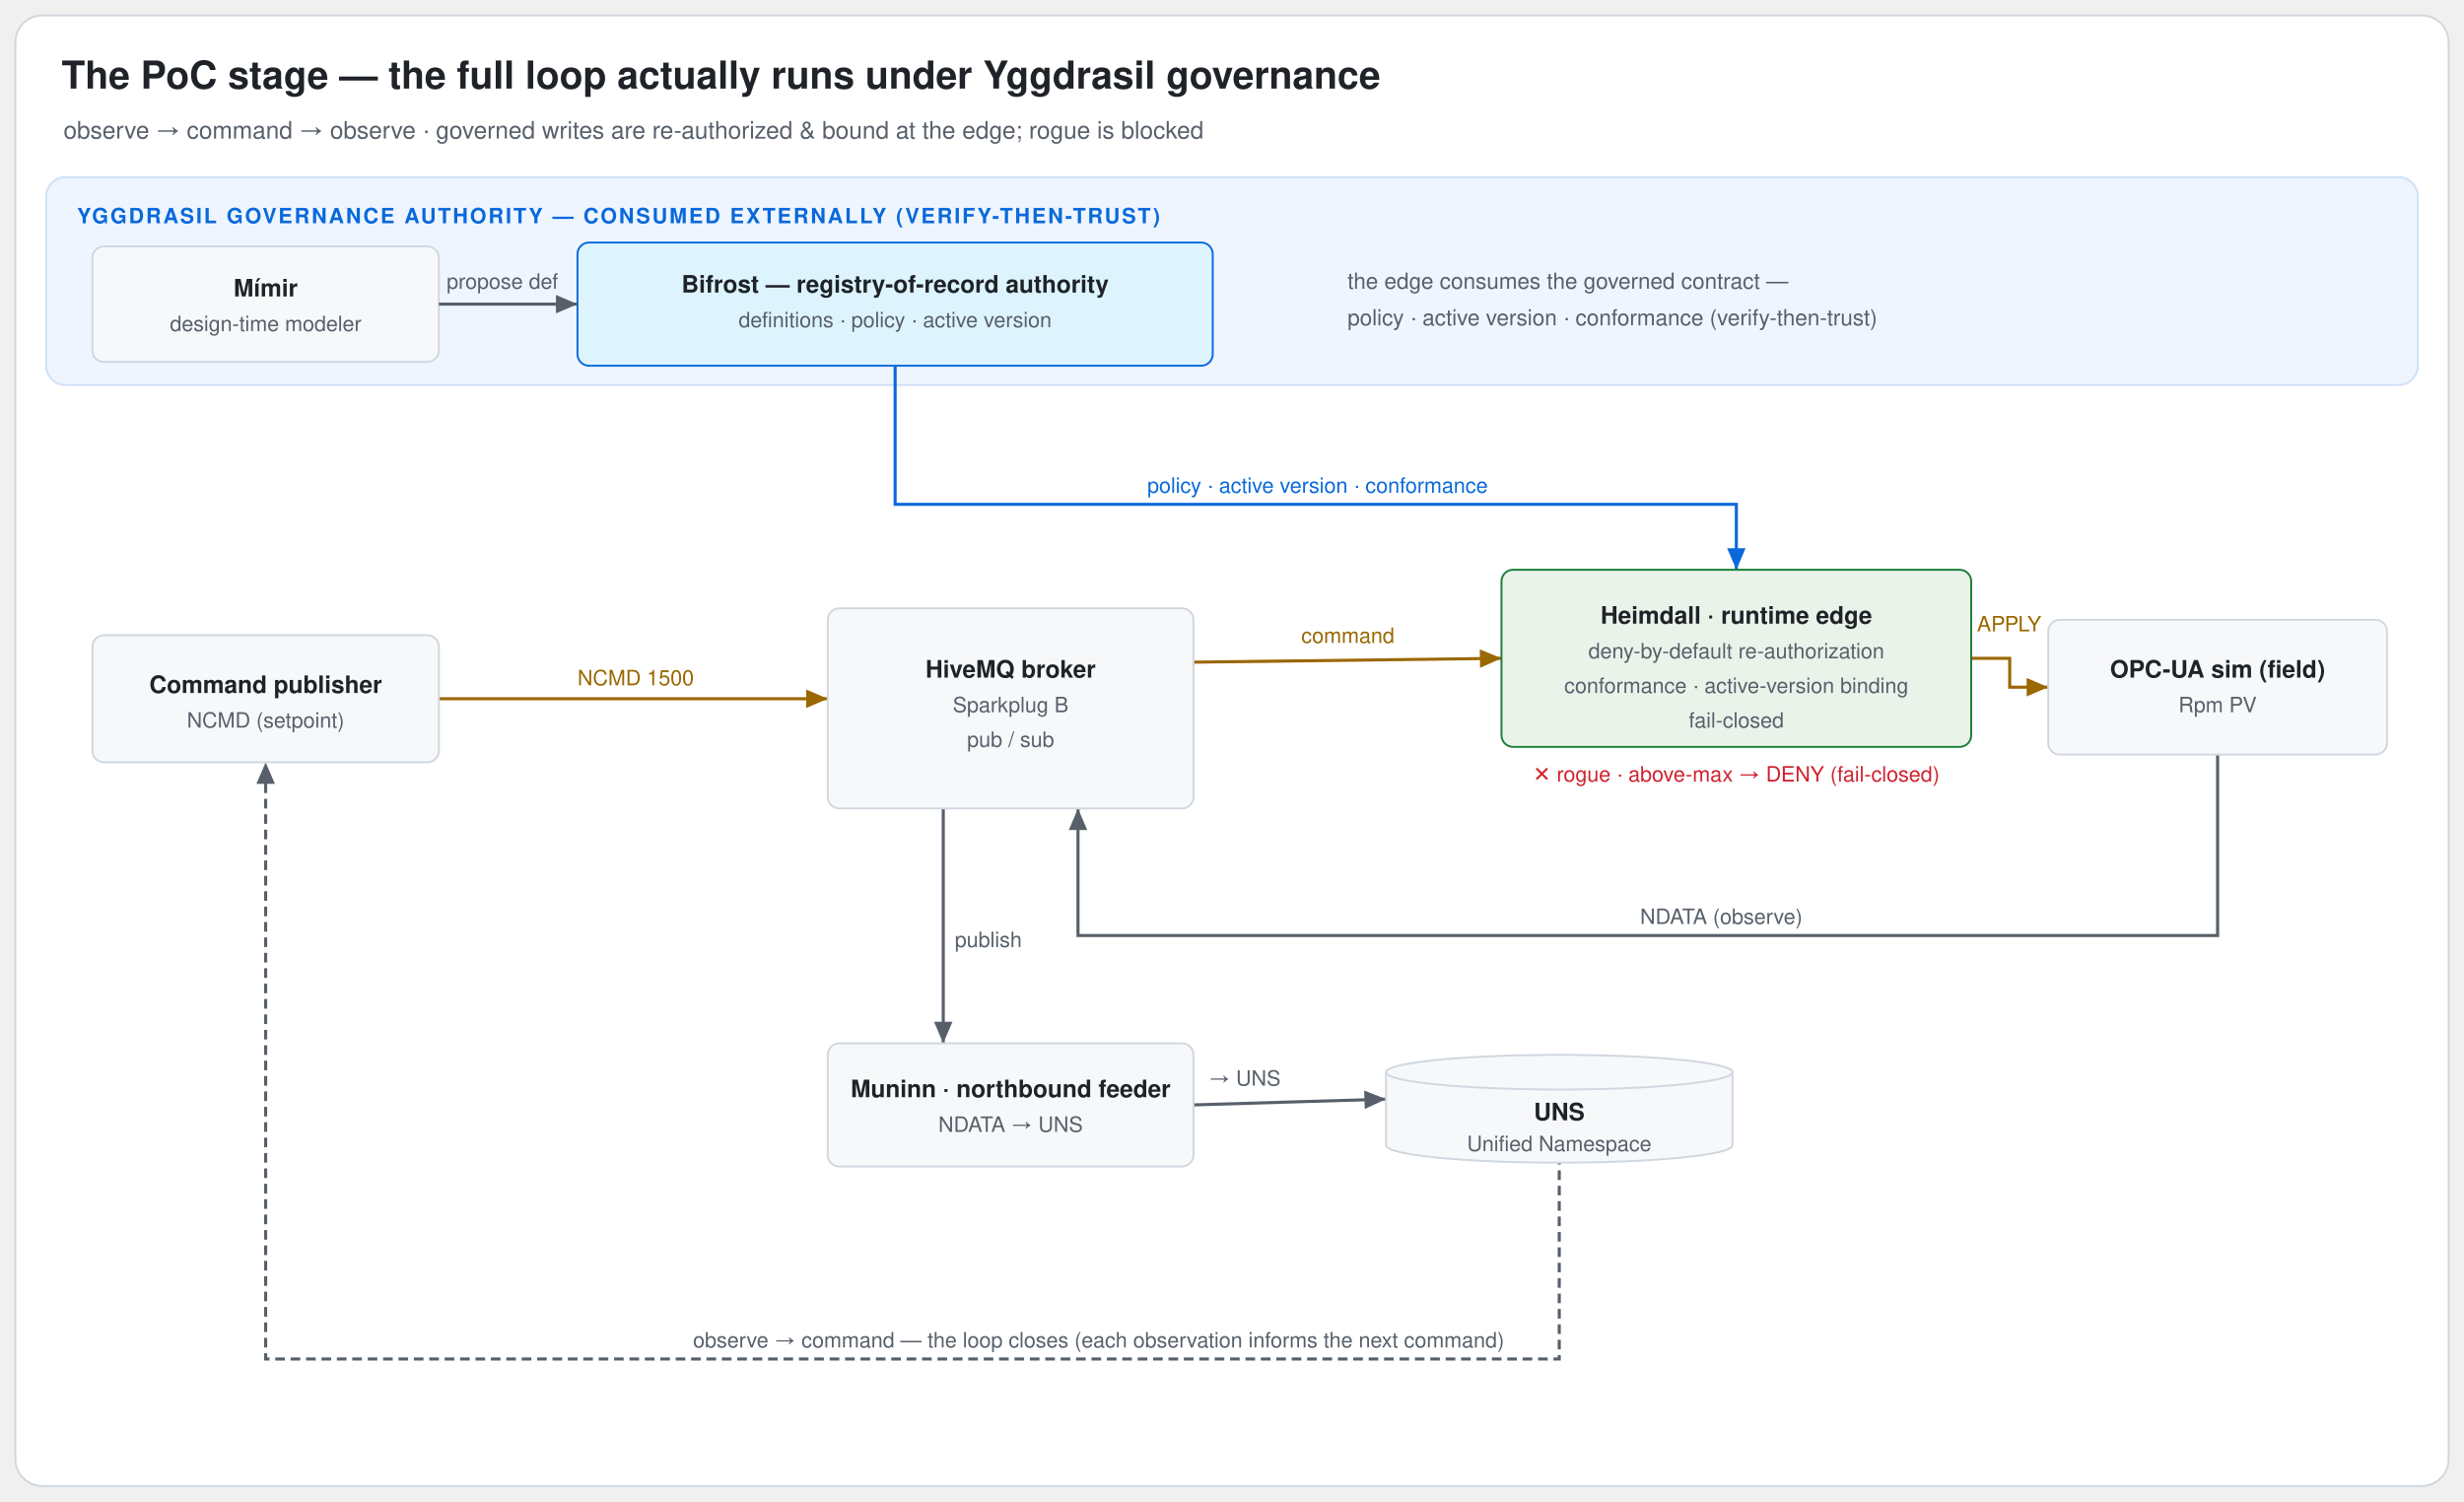
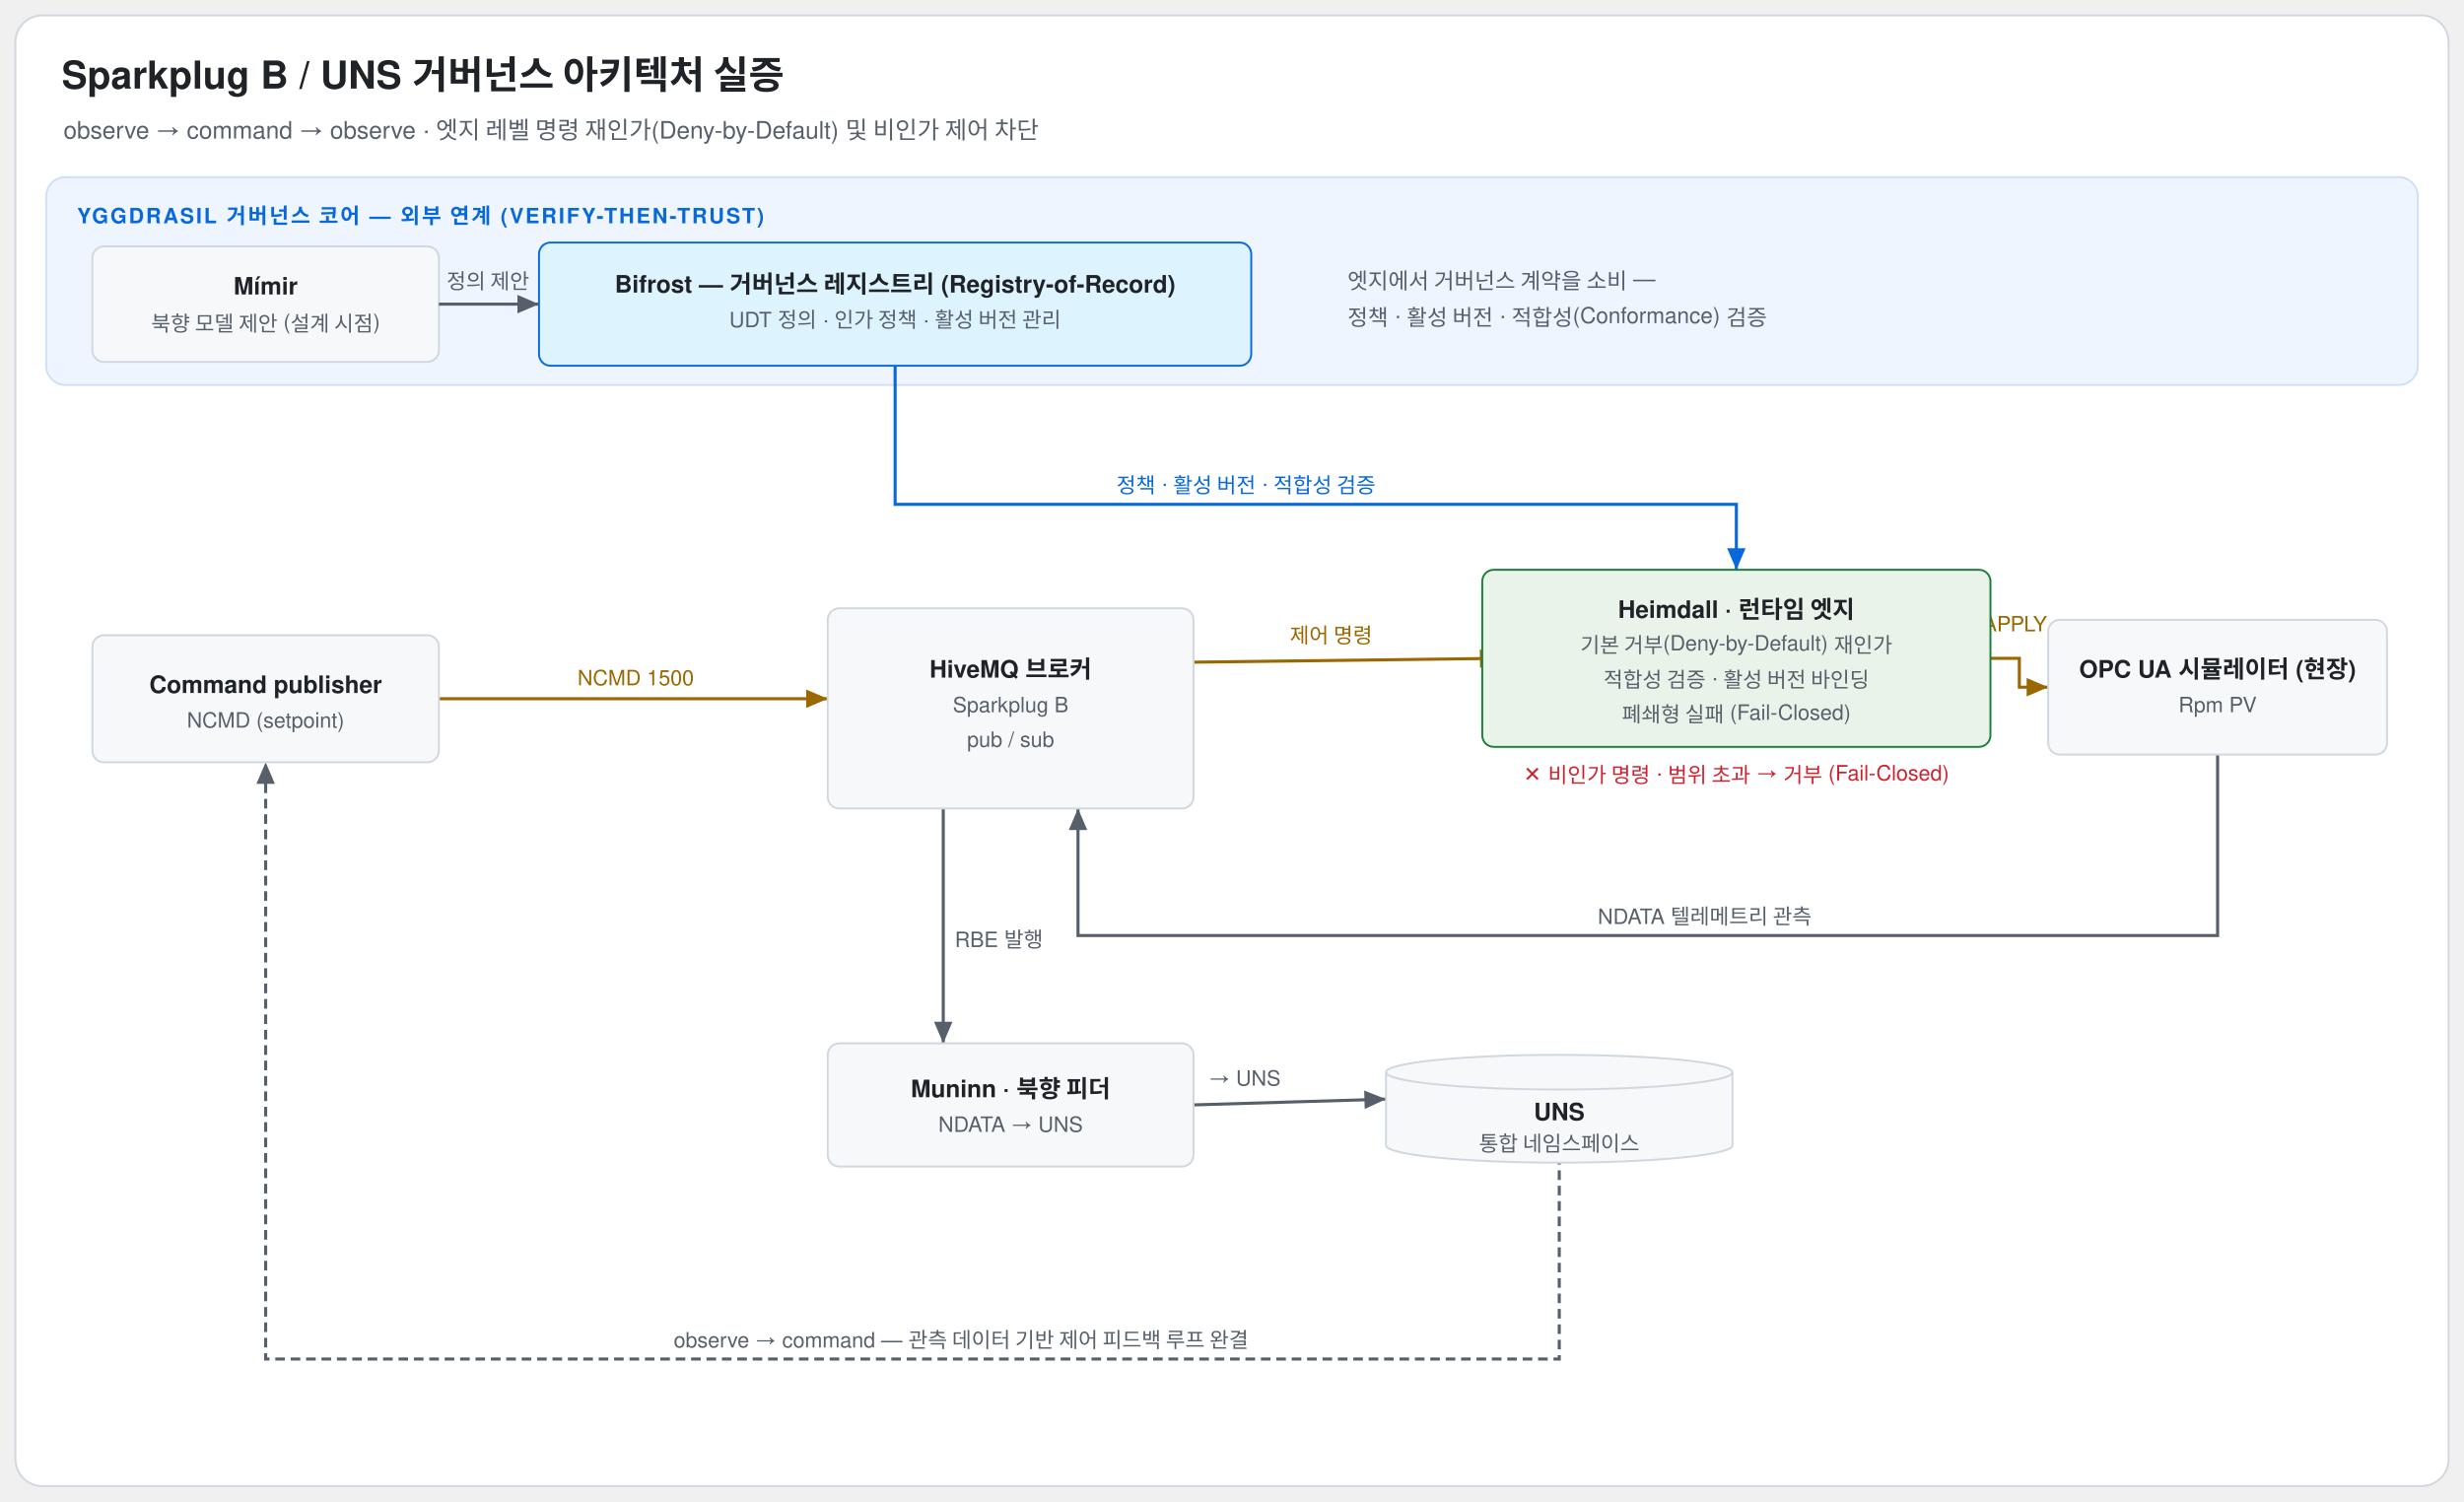
- <svg xmlns="http://www.w3.org/2000/svg" viewBox="0 0 1280 780" width="1280" height="780" role="img" font-family="Segoe UI,-apple-system,Helvetica,Arial,sans-serif">
+ <svg xmlns="http://www.w3.org/2000/svg" viewBox="0 0 1280 780" width="1280" height="780" role="img" font-family="Malgun Gothic,Apple SD Gothic Neo,Noto Sans KR,Segoe UI,-apple-system,Helvetica,Arial,sans-serif">
  <defs>
    <marker id="ag" markerWidth="9" markerHeight="9" refX="7" refY="3" orient="auto">
      <path d="M0,0 L7,3 L0,6 Z" fill="#57606a" />
    </marker>
    <marker id="ab" markerWidth="9" markerHeight="9" refX="7" refY="3" orient="auto">
      <path d="M0,0 L7,3 L0,6 Z" fill="#0969da" />
    </marker>
    <marker id="aa" markerWidth="9" markerHeight="9" refX="7" refY="3" orient="auto">
      <path d="M0,0 L7,3 L0,6 Z" fill="#9a6700" />
    </marker>
  </defs>
  <rect x="8" y="8" width="1264" height="764" rx="14" fill="#ffffff" stroke="#d0d7de" />
-   <text x="32" y="46" font-size="20" font-weight="700" fill="#1f2328">The PoC stage — the full loop actually runs under Yggdrasil governance</text>
-   <text x="33" y="72" font-size="12.5" fill="#57606a">observe → command → observe · governed writes are re-authorized &amp; bound at the edge; rogue is blocked</text>
+   <text x="32" y="46" font-size="20" font-weight="700" fill="#1f2328">Sparkplug B / UNS 거버넌스 아키텍처 실증</text>
+   <text x="33" y="72" font-size="12.5" fill="#57606a">observe → command → observe · 엣지 레벨 명령 재인가(Deny-by-Default) 및 비인가 제어 차단</text>
  <rect x="24" y="92" width="1232" height="108" rx="10" fill="#eef5ff" stroke="#cfe0f5" />
-   <text x="40" y="116" font-size="11" font-weight="700" letter-spacing="1" fill="#0969da">YGGDRASIL GOVERNANCE AUTHORITY — CONSUMED EXTERNALLY (VERIFY-THEN-TRUST)</text>
+   <text x="40" y="116" font-size="11" font-weight="700" letter-spacing="1" fill="#0969da">YGGDRASIL 거버넌스 코어 — 외부 연계 (VERIFY-THEN-TRUST)</text>
  <g font-size="12.5" text-anchor="middle" fill="#1f2328">
    <rect x="48" y="128" width="180" height="60" rx="6" fill="#f6f8fa" stroke="#d0d7de" />
-     <text x="138" y="154" font-weight="600">Mímir</text>
-     <text x="138" y="172" font-size="11" fill="#57606a">design-time modeler</text>
-     <rect x="300" y="126" width="330" height="64" rx="6" fill="#ddf4ff" stroke="#0969da" />
-     <text x="465" y="152" font-weight="600">Bifrost — registry-of-record authority</text>
-     <text x="465" y="170" font-size="11" fill="#57606a">definitions · policy · active version</text>
+     <text x="138" y="153" font-weight="600">Mímir</text>
+     <text x="138" y="172" font-size="11" fill="#57606a">북향 모델 제안 (설계 시점)</text>
+     <rect x="280" y="126" width="370" height="64" rx="6" fill="#ddf4ff" stroke="#0969da" />
+     <text x="465" y="152" font-weight="600">Bifrost — 거버넌스 레지스트리 (Registry-of-Record)</text>
+     <text x="465" y="170" font-size="11" fill="#57606a">UDT 정의 · 인가 정책 · 활성 버전 관리</text>
  </g>
-   <text x="700" y="150" font-size="11.5" fill="#57606a">the edge consumes the governed contract —</text>
-   <text x="700" y="169" font-size="11.5" fill="#57606a">policy · active version · conformance (verify-then-trust)</text>
+   <text x="700" y="150" font-size="11.5" fill="#57606a">엣지에서 거버넌스 계약을 소비 —</text>
+   <text x="700" y="169" font-size="11.5" fill="#57606a">정책 · 활성 버전 · 적합성(Conformance) 검증</text>
  <g fill="none" stroke-width="1.6">
-     <polyline points="228,158 300,158" stroke="#57606a" marker-end="url(#ag)" />
+     <polyline points="228,158 280,158" stroke="#57606a" marker-end="url(#ag)" />
    <polyline points="465,190 465,262 902,262 902,296" stroke="#0969da" marker-end="url(#ab)" />
    <polyline points="228,363 430,363" stroke="#9a6700" marker-end="url(#aa)" />
    <polyline points="620,344 780,342" stroke="#9a6700" marker-end="url(#aa)" />
-     <polyline points="1024,342 1044,342 1044,357 1064,357" stroke="#9a6700" marker-end="url(#aa)" />
+     <polyline points="1034,342 1049,342 1049,357 1064,357" stroke="#9a6700" marker-end="url(#aa)" />
    <polyline points="1152,392 1152,486 560,486 560,420" stroke="#57606a" marker-end="url(#ag)" />
    <polyline points="490,420 490,542" stroke="#57606a" marker-end="url(#ag)" />
    <polyline points="620,574 720,571" stroke="#57606a" marker-end="url(#ag)" />
    <polyline points="810,592 810,706 138,706 138,396" stroke="#57606a" stroke-dasharray="5 3" marker-end="url(#ag)" />
  </g>
  <g font-size="11">
-     <text x="232" y="150" fill="#57606a">propose def</text>
-     <text x="596" y="256" fill="#0969da">policy · active version · conformance</text>
+     <text x="232" y="150" fill="#57606a">정의 제안</text>
+     <text x="580" y="256" fill="#0969da">정책 · 활성 버전 · 적합성 검증</text>
    <text x="300" y="356" fill="#9a6700">NCMD 1500</text>
-     <text x="676" y="334" fill="#9a6700">command</text>
-     <text x="1027" y="328" fill="#9a6700">APPLY</text>
-     <text x="852" y="480" fill="#57606a">NDATA (observe)</text>
-     <text x="496" y="492" fill="#57606a">publish</text>
+     <text x="670" y="334" fill="#9a6700">제어 명령</text>
+     <text x="1030" y="328" fill="#9a6700">APPLY</text>
+     <text x="830" y="480" fill="#57606a">NDATA 텔레메트리 관측</text>
+     <text x="496" y="492" fill="#57606a">RBE 발행</text>
    <text x="628" y="564" fill="#57606a">→ UNS</text>
-     <text x="360" y="700" fill="#57606a">observe → command — the loop closes (each observation informs the next command)</text>
+     <text x="350" y="700" fill="#57606a">observe → command — 관측 데이터 기반 제어 피드백 루프 완결</text>
  </g>
  <g font-size="12.5" text-anchor="middle" fill="#1f2328">
    <rect x="48" y="330" width="180" height="66" rx="6" fill="#f6f8fa" stroke="#d0d7de" />
    <text x="138" y="360" font-weight="600">Command publisher</text>
    <text x="138" y="378" font-size="11" fill="#57606a">NCMD (setpoint)</text>
    <rect x="430" y="316" width="190" height="104" rx="6" fill="#f6f8fa" stroke="#d0d7de" />
-     <text x="525" y="352" font-weight="600">HiveMQ broker</text>
+     <text x="525" y="352" font-weight="600">HiveMQ 브로커</text>
    <text x="525" y="370" font-size="11" fill="#57606a">Sparkplug B</text>
    <text x="525" y="388" font-size="11" fill="#57606a">pub / sub</text>
-     <rect x="780" y="296" width="244" height="92" rx="6" fill="#eaf3ea" stroke="#1a7f37" />
-     <text x="902" y="324" font-weight="700">Heimdall · runtime edge</text>
-     <text x="902" y="342" font-size="11" fill="#57606a">deny-by-default re-authorization</text>
-     <text x="902" y="360" font-size="11" fill="#57606a">conformance · active-version binding</text>
-     <text x="902" y="378" font-size="11" fill="#57606a">fail-closed</text>
+     <rect x="770" y="296" width="264" height="92" rx="6" fill="#eaf3ea" stroke="#1a7f37" />
+     <text x="902" y="321" font-weight="700">Heimdall · 런타임 엣지</text>
+     <text x="902" y="339" font-size="11" fill="#57606a">기본 거부(Deny-by-Default) 재인가</text>
+     <text x="902" y="357" font-size="11" fill="#57606a">적합성 검증 · 활성 버전 바인딩</text>
+     <text x="902" y="375" font-size="11" fill="#57606a">폐쇄형 실패 (Fail-Closed)</text>
    <rect x="1064" y="322" width="176" height="70" rx="6" fill="#f6f8fa" stroke="#d0d7de" />
-     <text x="1152" y="352" font-weight="600">OPC-UA sim (field)</text>
+     <text x="1152" y="352" font-weight="600">OPC UA 시뮬레이터 (현장)</text>
    <text x="1152" y="370" font-size="11" fill="#57606a">Rpm PV</text>
    <rect x="430" y="542" width="190" height="64" rx="6" fill="#f6f8fa" stroke="#d0d7de" />
-     <text x="525" y="570" font-weight="600">Muninn · northbound feeder</text>
+     <text x="525" y="570" font-weight="600">Muninn · 북향 피더</text>
    <text x="525" y="588" font-size="11" fill="#57606a">NDATA → UNS</text>
    <path d="M720,557 a90,9 0 0 1 180,0 l0,38 a90,9 0 0 1 -180,0 Z" fill="#f6f8fa" stroke="#d0d7de" />
    <path d="M720,557 a90,9 0 0 0 180,0" fill="none" stroke="#d0d7de" />
    <text x="810" y="582" font-weight="600">UNS</text>
-     <text x="810" y="598" font-size="11" fill="#57606a">Unified Namespace</text>
+     <text x="810" y="598" font-size="11" fill="#57606a">통합 네임스페이스</text>
  </g>
-   <text x="902" y="406" font-size="11" text-anchor="middle" fill="#cf222e">✕ rogue · above-max → DENY (fail-closed)</text>
+   <text x="902" y="406" font-size="11" text-anchor="middle" fill="#cf222e">✕ 비인가 명령 · 범위 초과 → 거부 (Fail-Closed)</text>
</svg>
